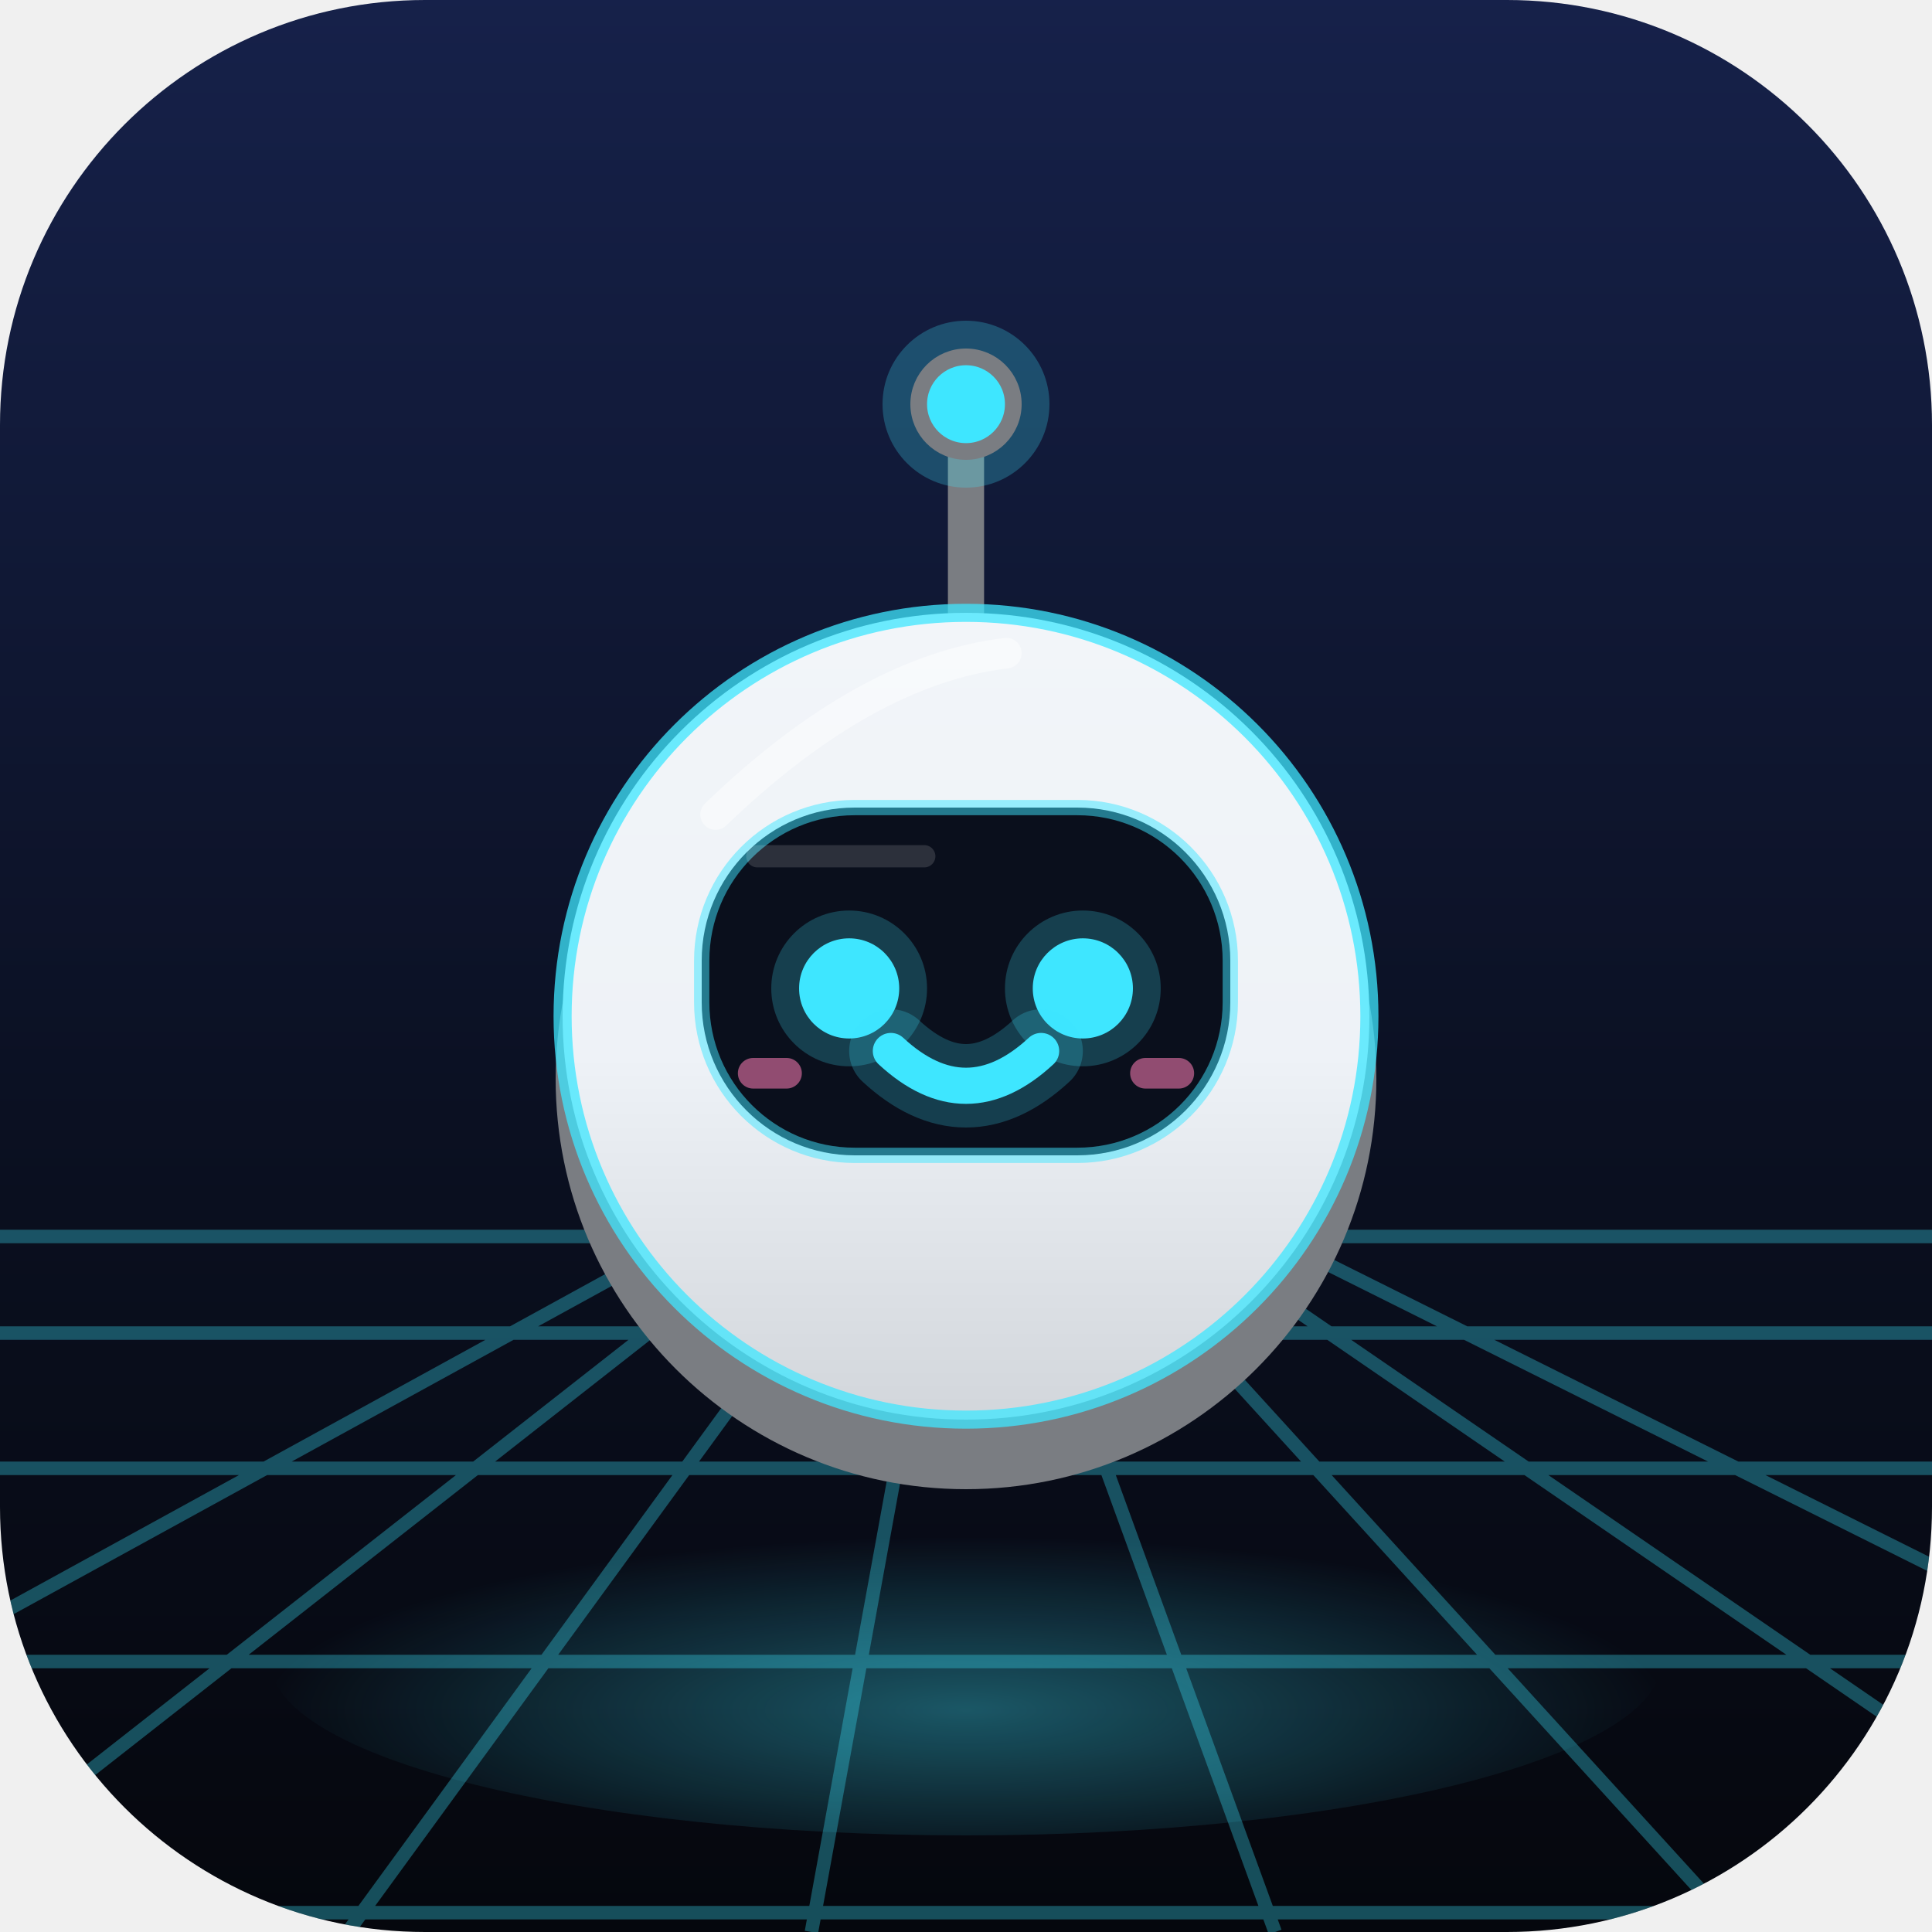
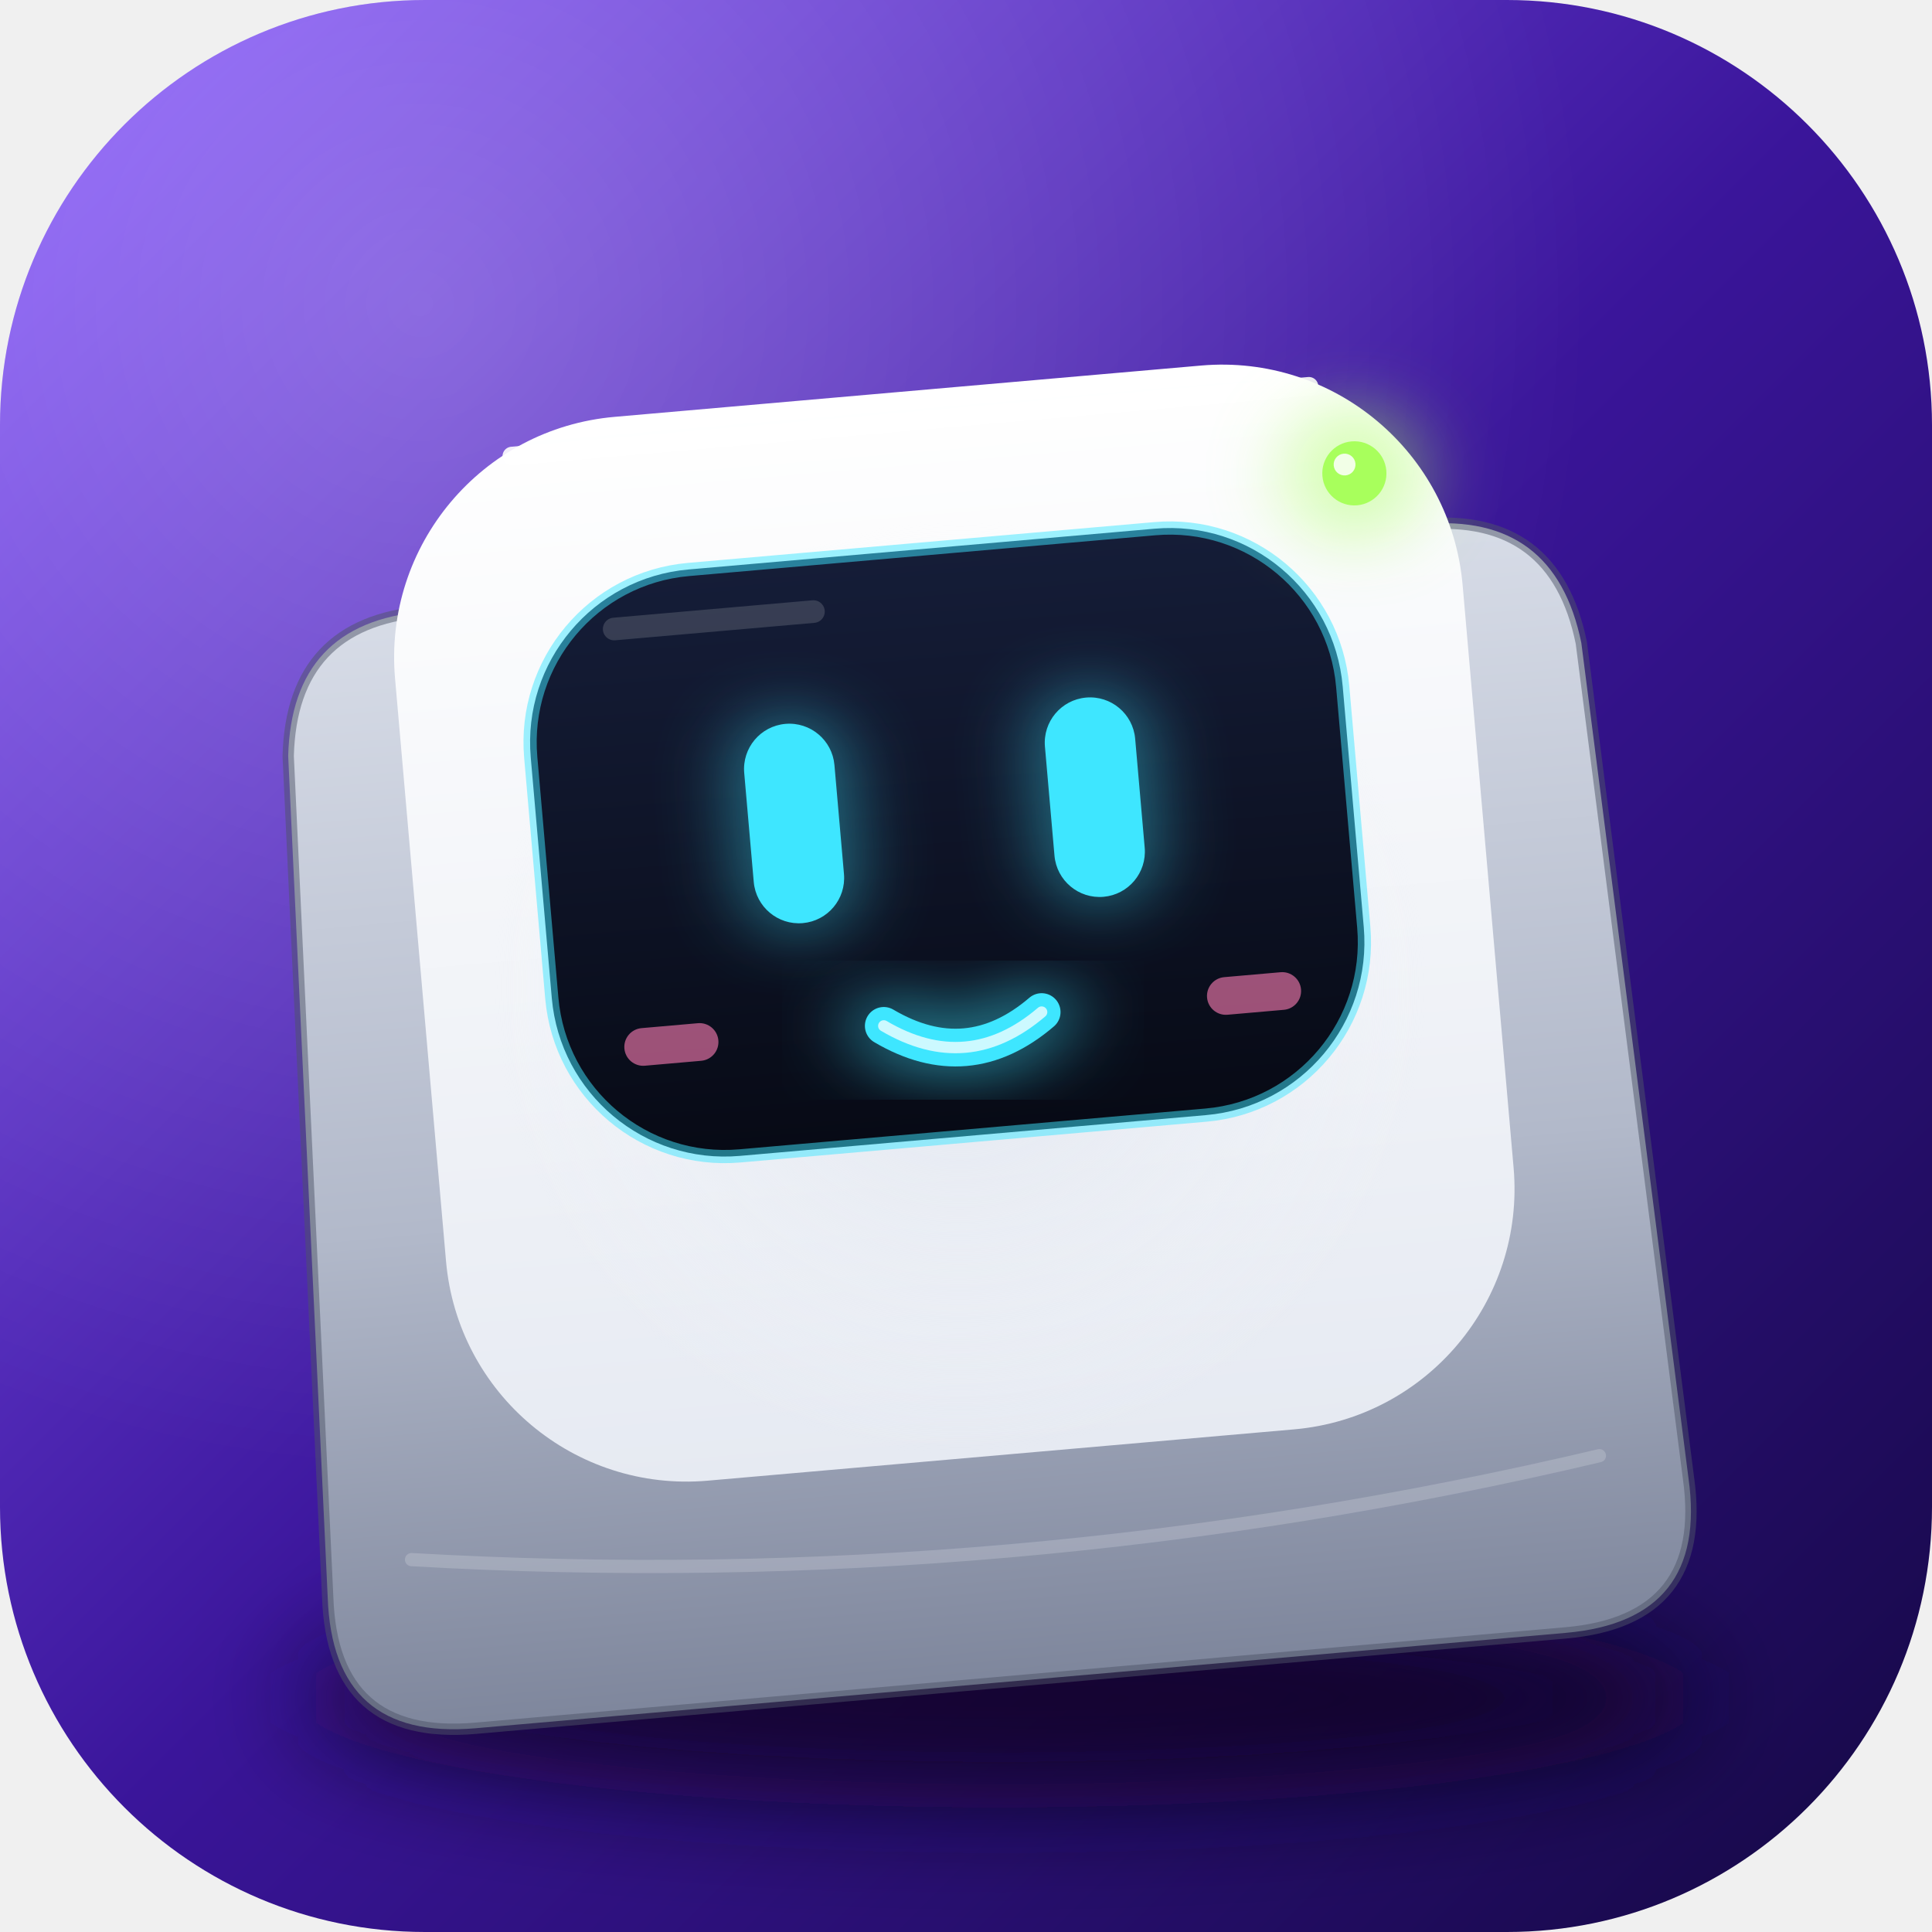
<svg xmlns="http://www.w3.org/2000/svg" viewBox="0 0 100 100">
  <defs>
-     <linearGradient id="ibg" x1="0" y1="0" x2="0" y2="1">
-       <stop offset="0" stop-color="#16214a" />
-       <stop offset=".62" stop-color="#0a0f1f" />
-       <stop offset="1" stop-color="#05070d" />
+     <linearGradient id="ibg" x1="0" y1="0" x2="1" y2="1">
+       <stop offset="0" stop-color="#8a5cff" />
+       <stop offset=".5" stop-color="#3a159a" />
+       <stop offset="1" stop-color="#140842" />
    </linearGradient>
-     <radialGradient id="igl" cx=".5" cy=".64" r=".5">
-       <stop offset="0" stop-color="#3ee6ff" stop-opacity=".35" />
-       <stop offset="1" stop-color="#3ee6ff" stop-opacity="0" />
+     <radialGradient id="ihl" cx="22%" cy="16%" r="60%">
+       <stop offset="0" stop-color="#fff" stop-opacity=".22" />
+       <stop offset="1" stop-color="#fff" stop-opacity="0" />
    </radialGradient>
+     <linearGradient id="isd" x1="0" y1="0" x2="0" y2="1">
+       <stop offset="0" stop-color="#d7dce7" />
+       <stop offset=".55" stop-color="#b2b9ca" />
+       <stop offset="1" stop-color="#7e869c" />
+     </linearGradient>
+     <linearGradient id="itp" x1="0" y1="0" x2="0" y2="1">
+       <stop offset="0" stop-color="#fff" />
+       <stop offset="1" stop-color="#e6eaf2" />
+     </linearGradient>
+     <radialGradient id="ids" cx="50%" cy="56%" r="58%">
+       <stop offset="0" stop-color="#dfe4ee" />
+       <stop offset=".75" stop-color="#f1f4f9" stop-opacity="0" />
+     </radialGradient>
+     <linearGradient id="igl" x1="0" y1="0" x2="0" y2="1">
+       <stop offset="0" stop-color="#151d38" />
+       <stop offset="1" stop-color="#070a15" />
+     </linearGradient>
+     <filter id="ig" x="-60%" y="-60%" width="220%" height="220%">
+       <feGaussianBlur stdDeviation="18" />
+     </filter>
+     <filter id="is" x="-60%" y="-60%" width="220%" height="220%">
+       <feGaussianBlur stdDeviation="28" />
+     </filter>
    <clipPath id="isq">
      <rect width="100" height="100" rx="22" />
    </clipPath>
  </defs>
  <g clip-path="url(#isq)">
-     <rect width="100" height="100" fill="url(#ibg)" />
-     <path d="M0 64H100M0 69H100M0 76H100M0 86H100M0 99H100M35.6 64L-30 100M39.92 64L-6 100M44.24 64L18 100M48.56 64L42 100M52.88 64L66 100M57.2 64L90 100M61.52 64L114 100M65.84 64L138 100" stroke="#3ee6ff" stroke-opacity=".32" stroke-width=".7" fill="none" />
-     <ellipse cx="50" cy="86" rx="36" ry="9" fill="url(#igl)" />
-     <g transform="translate(14 13) scale(.72)">
-       <defs>
-         <linearGradient id="ib" x1="0" y1="0" x2="0" y2="1">
-           <stop offset="0" stop-color="#f2f5f9" />
-           <stop offset=".55" stop-color="#eef2f7" />
-           <stop offset="1" stop-color="#d2d6db" />
-         </linearGradient>
-       </defs>
-       <path d="M50 27V13" stroke="#7a7d82" stroke-width="2.6" stroke-linecap="round" />
-       <circle cx="50" cy="11" r="6" fill="#3ee6ff" opacity=".25" />
-       <circle cx="50" cy="11" r="3.4" fill="#3ee6ff" stroke="#7a7d82" stroke-width="1.2" />
-       <circle cx="50" cy="59.5" r="29.5" fill="#7a7d82" />
-       <circle cx="50" cy="55" r="29" fill="url(#ib)" />
-       <circle cx="50" cy="55" r="29" fill="none" stroke="#3ee6ff" stroke-width="1.3" stroke-opacity=".75" />
-       <path d="M32 40.5Q42.8 30.1 52.9 28.9" stroke="#fff" stroke-opacity=".45" stroke-width="2.2" fill="none" stroke-linecap="round" />
-       <rect x="31" y="40" width="38" height="25" rx="11" fill="#0a0f1c" stroke="#3ee6ff" stroke-opacity=".5" stroke-width="1.1" />
-       <path d="M35 43.5H47" stroke="#fff" stroke-opacity=".14" stroke-width="1.6" stroke-linecap="round" />
-       <g fill="#ff7eb6" opacity=".55">
-         <rect x="33.6" y="58" width="4.6" height="2.2" rx="1.1" />
-         <rect x="61.8" y="58" width="4.6" height="2.2" rx="1.1" />
-       </g>
-       <g fill="#3ee6ff">
-         <circle cx="41.6" cy="53" r="5.6" opacity=".22" />
-         <circle cx="41.6" cy="53" r="3.6" />
-         <circle cx="58.4" cy="53" r="5.6" opacity=".22" />
-         <circle cx="58.4" cy="53" r="3.6" />
-       </g>
-       <g stroke="#3ee6ff" fill="none" stroke-linecap="round">
-         <path d="M44.6 57.5Q50 62.5 55.4 57.5" stroke-width="6" stroke-opacity=".22" />
-         <path d="M44.6 57.5Q50 62.5 55.4 57.5" stroke-width="2.6" />
+     <g transform="scale(.09765625)">
+       <rect width="1024" height="1024" fill="url(#ibg)" />
+       <rect width="1024" height="1024" fill="url(#ihl)" />
+       <ellipse cx="530" cy="900" rx="372" ry="58" fill="#07021c" opacity=".75" filter="url(#is)" />
+       <g transform="rotate(-5 512 560)">
+         <path d="M246 300H778Q848 300 856 370L874 816Q878 892 802 892H222Q146 892 150 816L168 370Q176 300 246 300Z" fill="url(#isd)" />
+         <path d="M246 300H778Q848 300 856 370L874 816Q878 892 802 892H222Q146 892 150 816L168 370Q176 300 246 300Z" fill="none" stroke="#4d5468" stroke-width="6" opacity=".5" />
+         <path d="M196 800Q512 846 828 800" stroke="#fff" stroke-width="7" stroke-linecap="round" fill="none" opacity=".18" />
+         <rect x="228" y="206" width="568" height="566" rx="128" fill="url(#itp)" />
+         <rect x="228" y="206" width="568" height="566" rx="128" fill="url(#ids)" />
+         <path d="M300 222H724" stroke="#fff" stroke-width="10" stroke-linecap="round" opacity=".9" />
+         <rect x="296" y="290" width="432" height="312" rx="92" fill="url(#igl)" />
+         <rect x="296" y="290" width="432" height="312" rx="92" fill="none" stroke="#3ee6ff" stroke-width="7" opacity=".5" />
+         <path d="M346 318H452" stroke="#fff" stroke-width="12" stroke-linecap="round" opacity=".15" />
+         <g fill="#3ee6ff">
+           <rect x="402" y="370" width="60" height="118" rx="30" opacity=".45" filter="url(#ig)" />
+           <rect x="562" y="370" width="60" height="118" rx="30" opacity=".45" filter="url(#ig)" />
+           <rect x="408" y="376" width="48" height="106" rx="24" />
+           <rect x="568" y="376" width="48" height="106" rx="24" />
+         </g>
+         <g fill="none" stroke-linecap="round">
+           <path d="M470 540Q512 570 554 540" stroke="#3ee6ff" stroke-width="36" opacity=".5" filter="url(#ig)" />
+           <path d="M470 540Q512 570 554 540" stroke="#3ee6ff" stroke-width="20" />
+           <path d="M470 540Q512 570 554 540" stroke="#dcfbff" stroke-width="6" opacity=".9" />
+         </g>
+         <g fill="#ff7eb6" opacity=".6">
+           <rect x="332" y="530" width="50" height="20" rx="10" />
+           <rect x="642" y="530" width="50" height="20" rx="10" />
+         </g>
+         <circle cx="744" cy="270" r="37.4" fill="#a8ff5c" opacity=".45" filter="url(#ig)" />
+         <circle cx="744" cy="270" r="17" fill="#a8ff5c" />
+         <circle cx="739.24" cy="264.9" r="5.78" fill="#fff" opacity=".85" />
      </g>
    </g>
  </g>
</svg>
